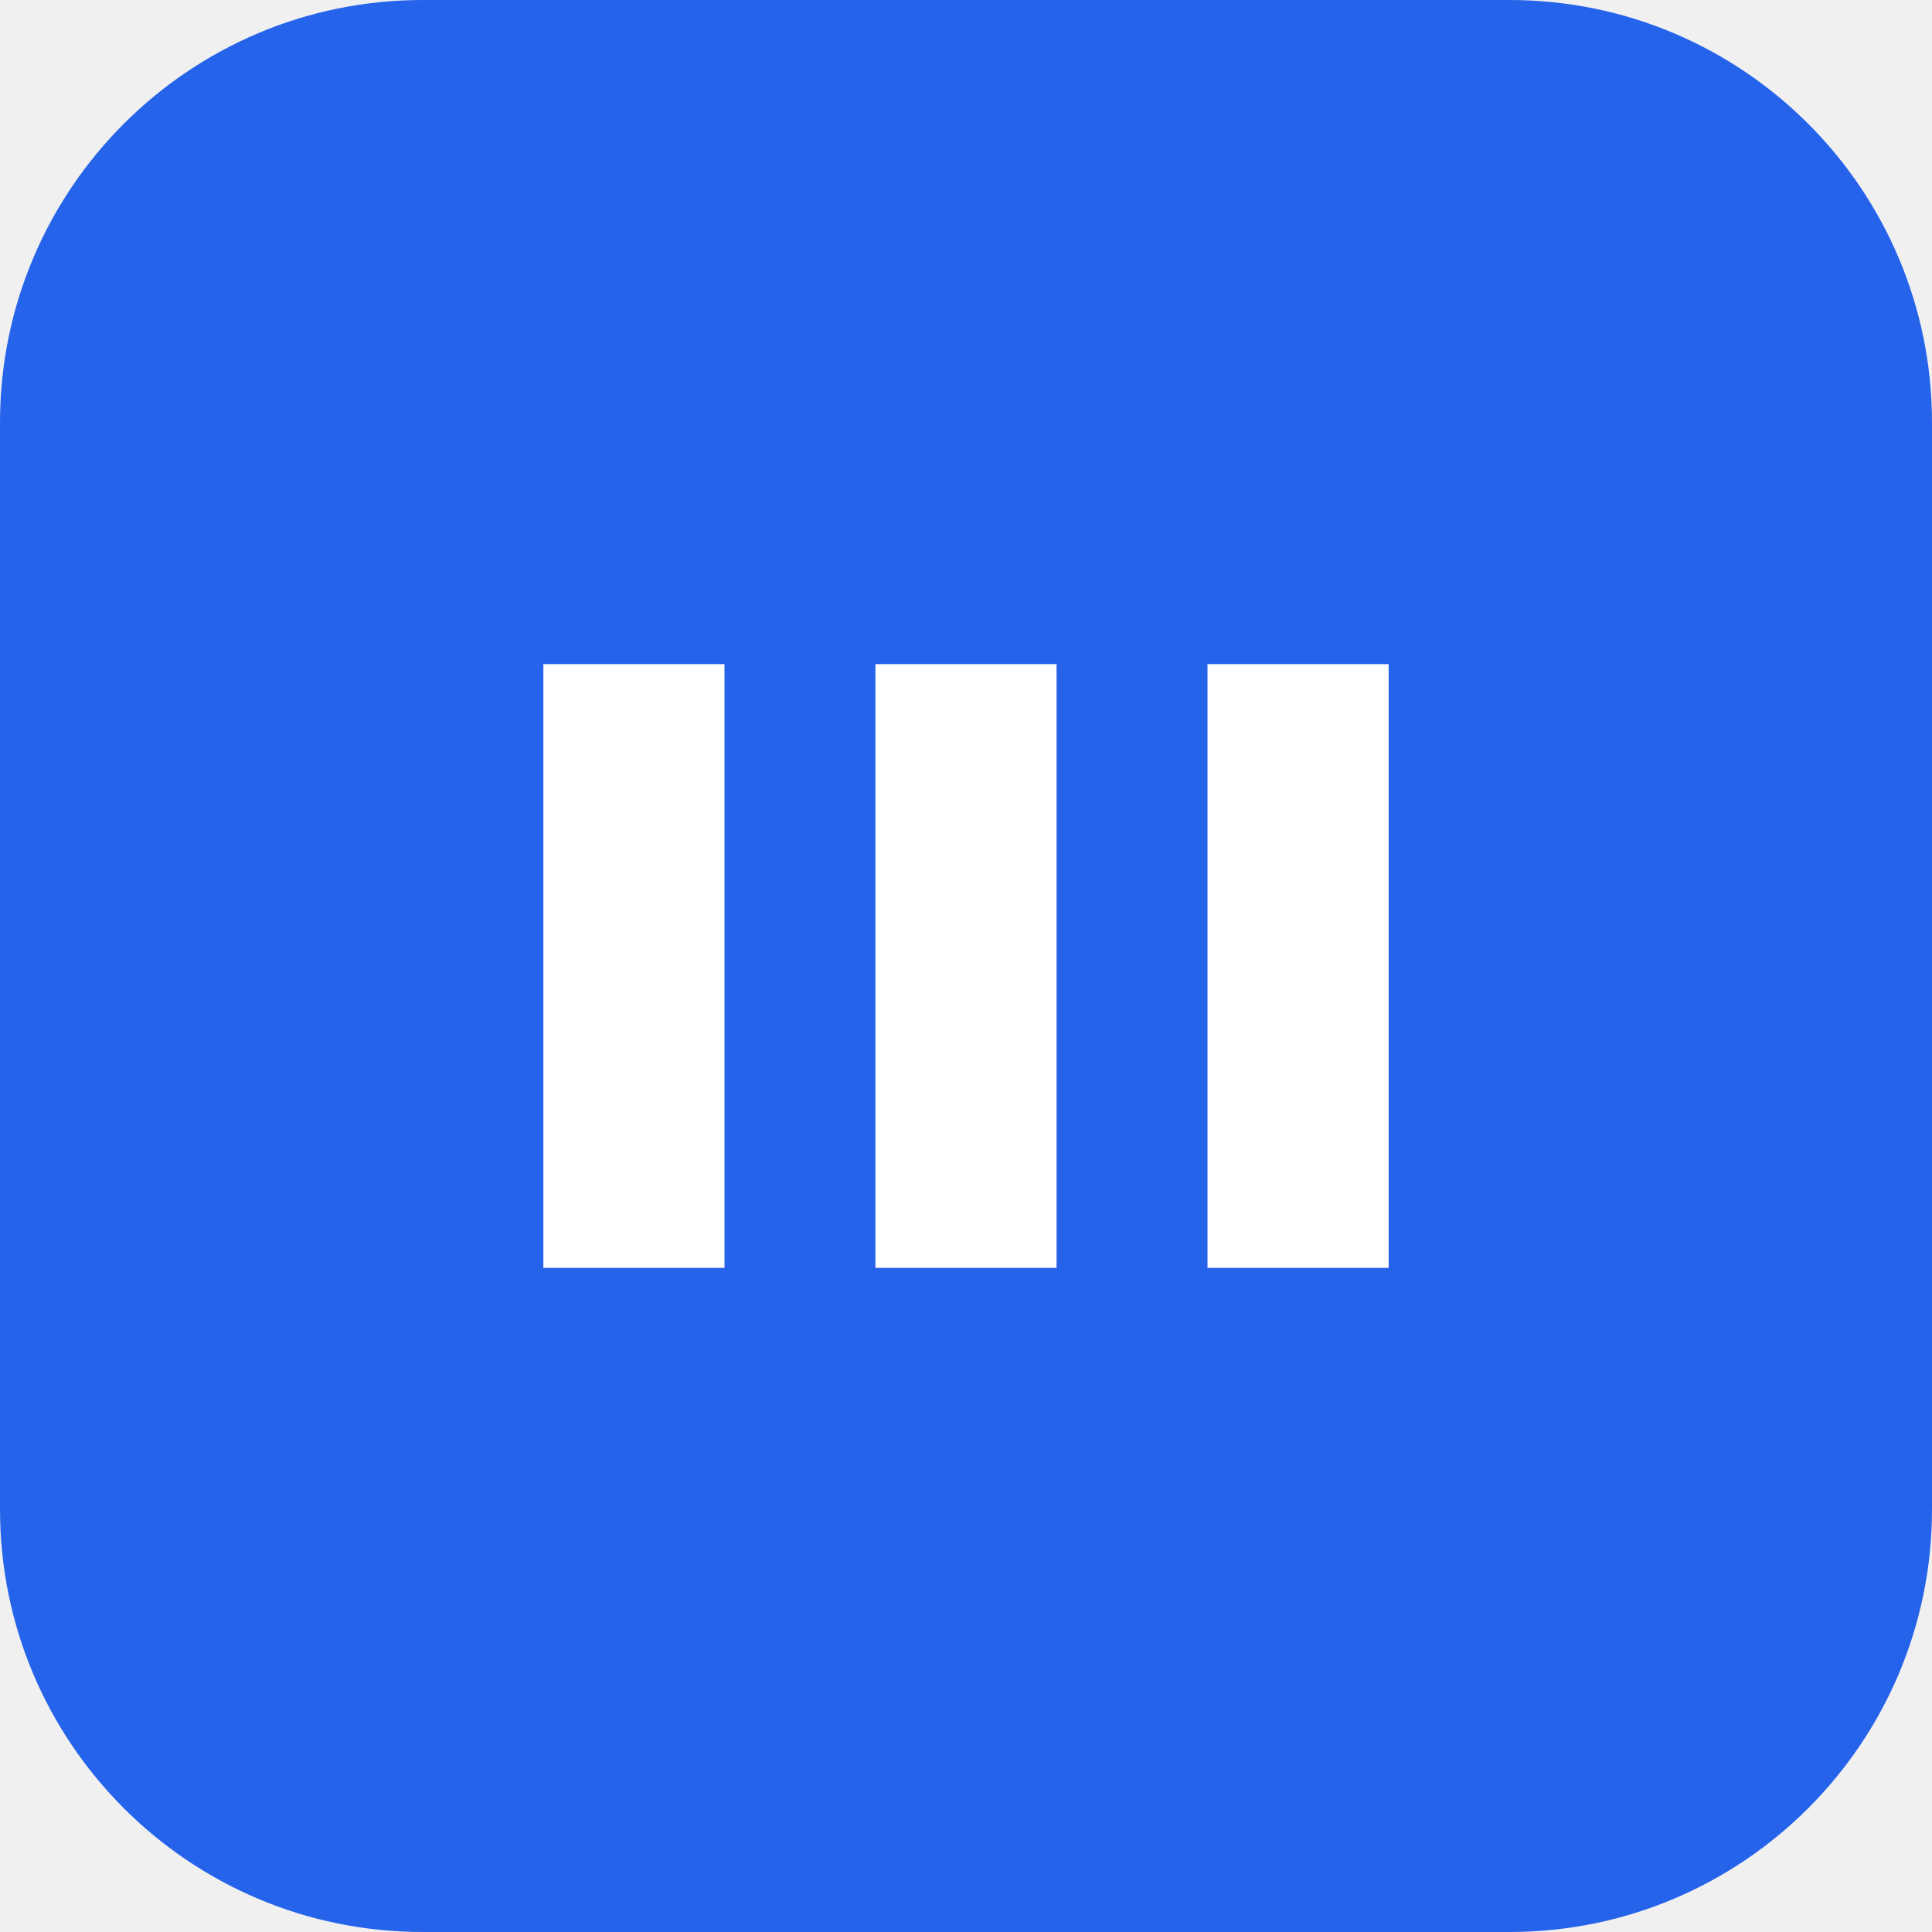
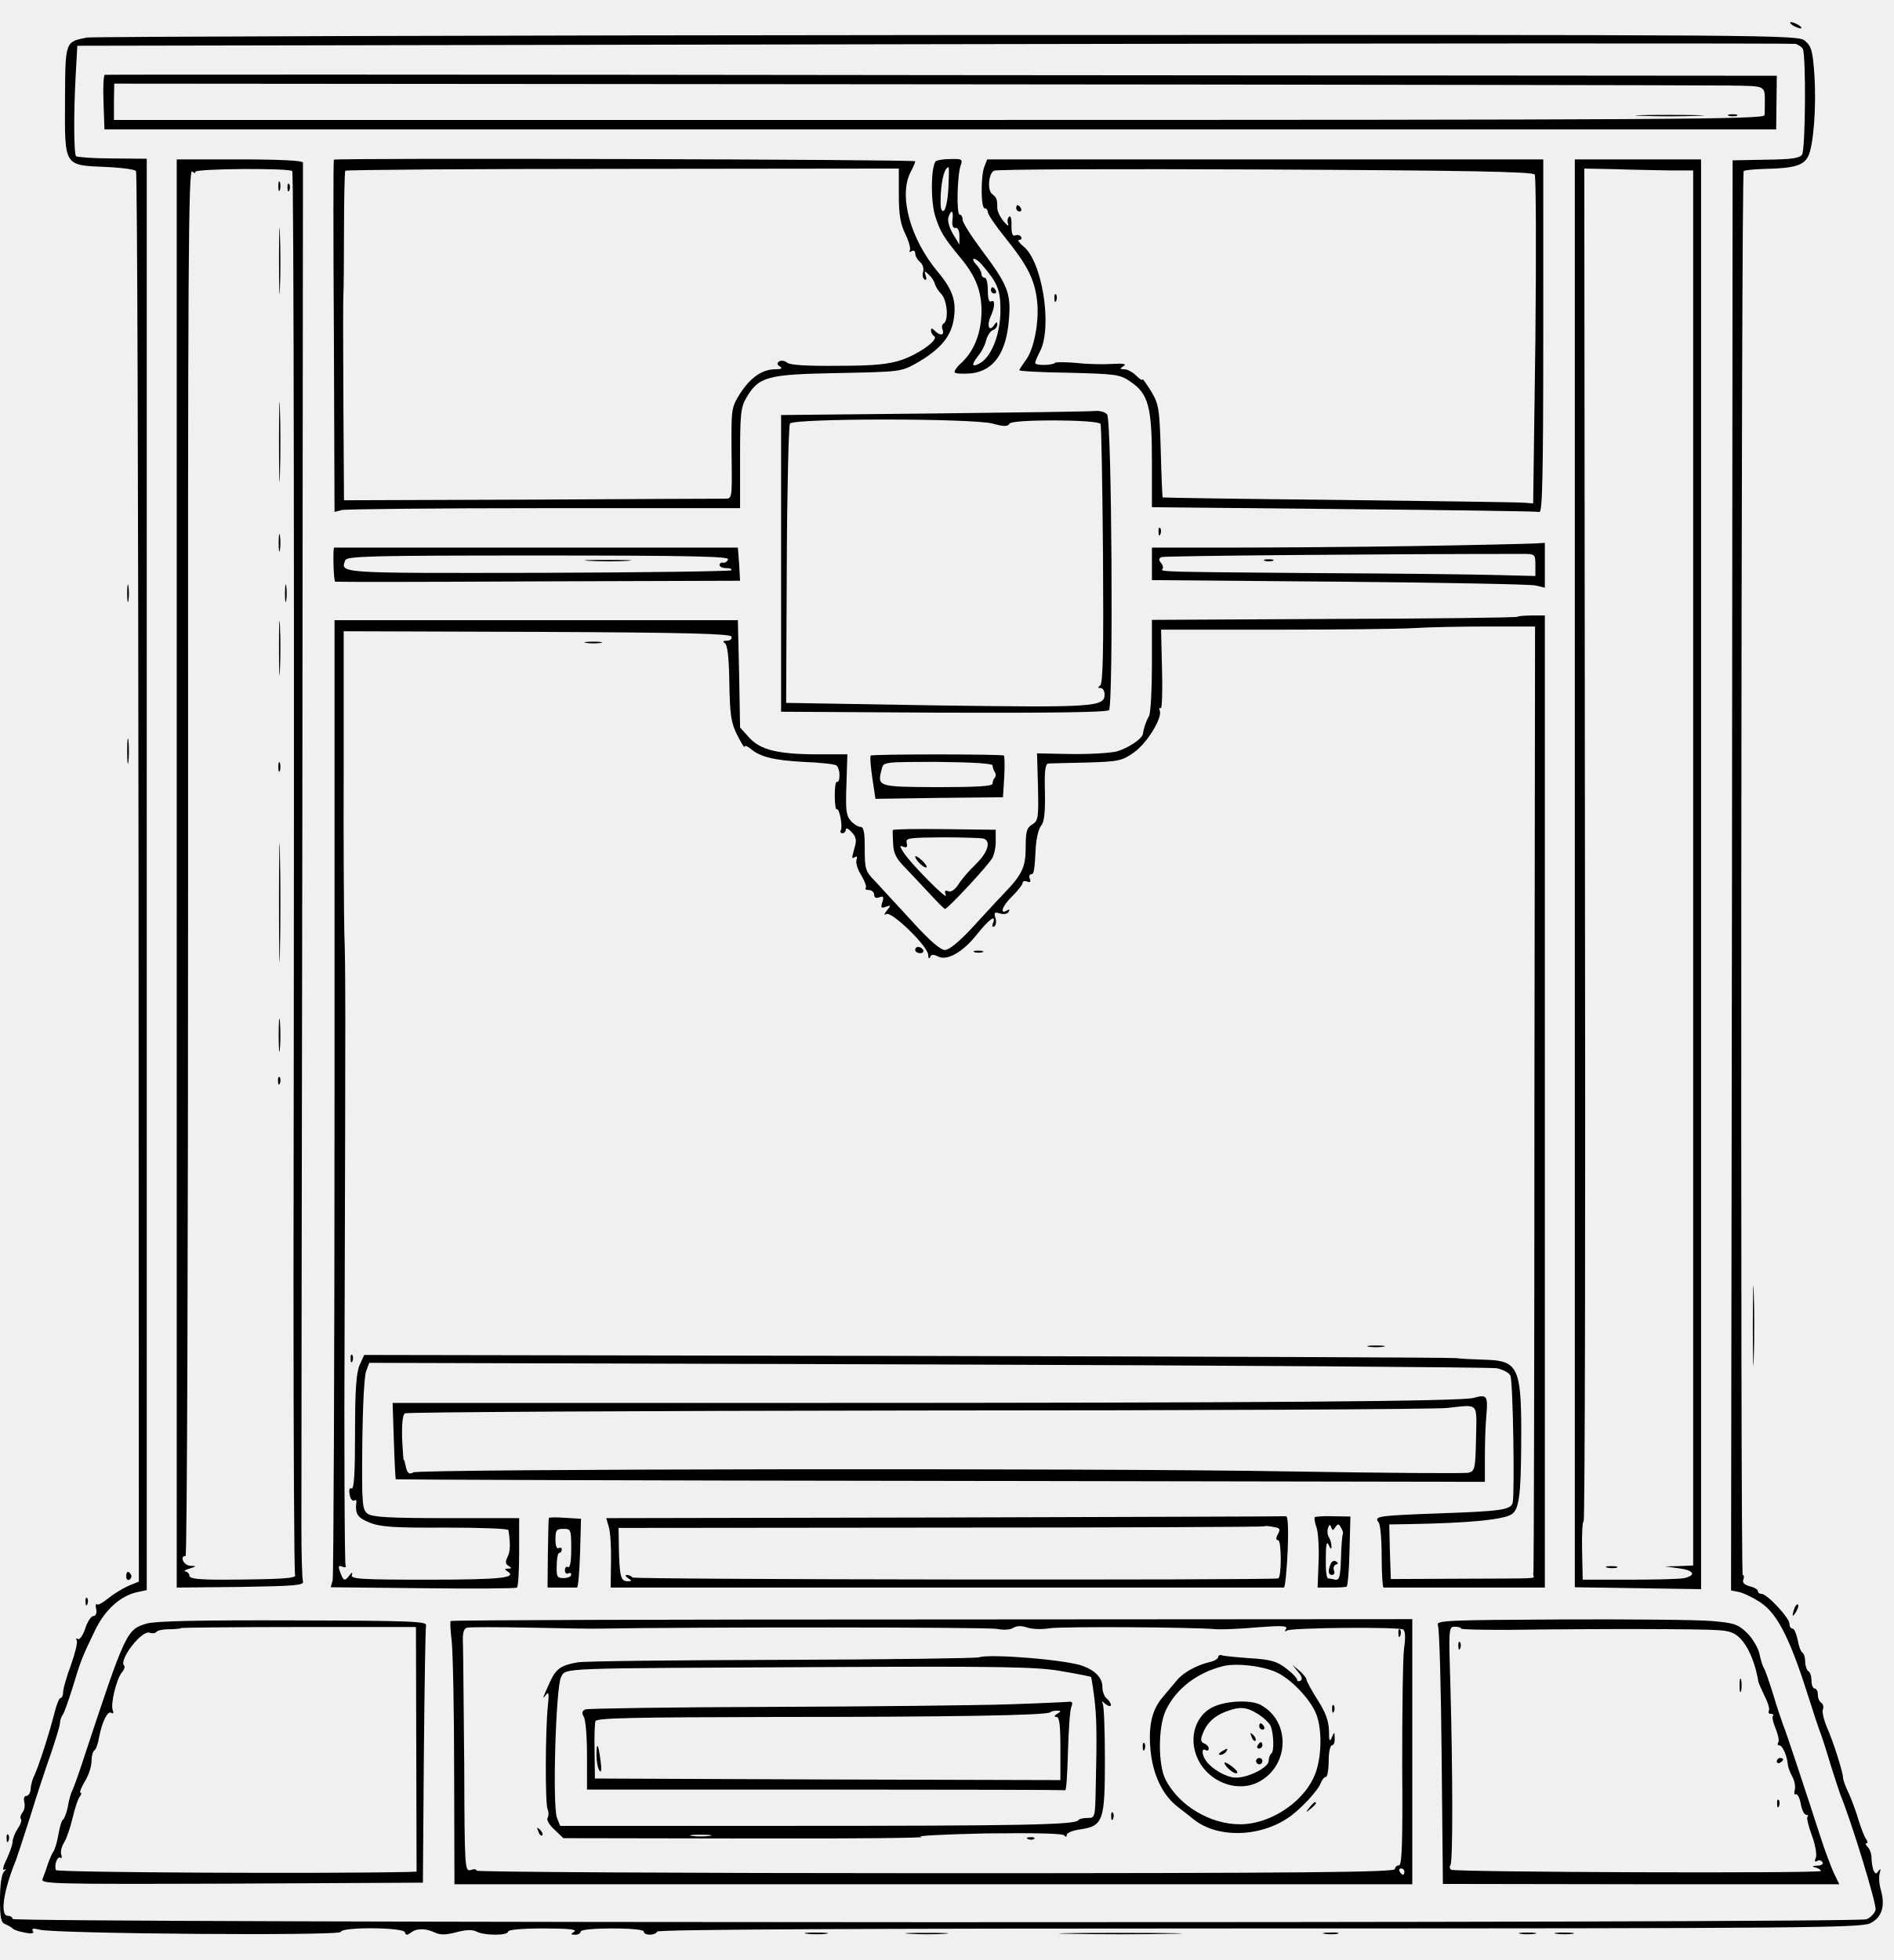
- <svg xmlns="http://www.w3.org/2000/svg" viewBox="0 0 64 64" role="img">
-   <rect width="64" height="64" rx="14" fill="#2563eb" />
-   <path d="M18 42V22h6v20h-6Zm11 0V22h6v20h-6Zm11 0V22h6v20h-6Z" fill="#fff" />
+ <svg xmlns="http://www.w3.org/2000/svg" version="1.0" width="600pt" height="621pt" viewBox="0 0 600 621" preserveAspectRatio="xMidYMid meet">
+   <g transform="translate(0,621) scale(0.1,-0.1)" fill="#000000" stroke="none">
+     <path d="M5680 6130 c8 -5 20 -10 25 -10 6 0 3 5 -5 10 -8 5 -19 10 -25 10 -5 0 -3 -5 5 -10z" />
+     <path d="M275 6091 c-69 -14 -68 -11 -69 -199 -1 -211 -4 -205 129 -211 50 -2 93 -8 96 -13 4 -6 7 -1014 8 -2240 l1 -2229 -34 -14 c-18 -8 -47 -26 -63 -39 -17 -14 -33 -23 -36 -19 -4 3 -5 -4 -2 -16 2 -12 -1 -21 -9 -21 -7 0 -19 -18 -26 -40 -7 -21 -18 -37 -23 -33 -6 3 -7 2 -4 -4 4 -5 -5 -41 -18 -78 -14 -37 -25 -76 -25 -86 0 -11 -4 -19 -8 -19 -5 0 -14 -24 -21 -53 -16 -63 -49 -164 -62 -192 -6 -11 -11 -30 -12 -43 0 -12 -7 -22 -13 -22 -7 0 -10 -8 -7 -20 3 -11 0 -26 -6 -33 -6 -8 -8 -17 -5 -20 4 -4 -1 -18 -10 -31 -9 -14 -16 -32 -16 -41 0 -9 -9 -34 -19 -56 -11 -21 -14 -36 -8 -33 8 5 7 2 -1 -7 -7 -8 -12 -42 -12 -86 0 -61 3 -75 18 -80 9 -4 19 -10 22 -13 3 -4 20 -10 38 -13 23 -5 31 -3 26 5 -5 8 2 9 22 4 53 -13 954 -20 954 -7 0 16 197 15 203 -1 3 -10 7 -10 18 -2 18 15 48 15 77 1 17 -8 34 -8 68 1 31 8 51 9 64 2 24 -13 100 -13 100 0 0 6 44 10 113 10 76 0 107 -3 97 -10 -13 -8 -12 -10 3 -10 9 0 17 5 17 10 0 6 40 10 100 10 60 0 100 -4 100 -10 0 -13 37 -13 42 0 2 7 652 10 1907 10 1698 0 1907 2 1936 16 38 18 49 54 35 105 -6 19 -7 43 -4 54 4 14 3 16 -4 7 -7 -11 -10 -10 -16 3 -3 9 -6 27 -6 39 0 12 -5 27 -12 34 -7 7 -8 12 -4 12 5 0 4 6 -1 13 -5 6 -15 32 -23 57 -7 25 -21 63 -31 86 -11 22 -19 45 -19 51 0 17 -31 115 -51 160 -10 23 -16 49 -13 57 3 7 1 17 -5 21 -6 3 -11 15 -11 26 0 10 -4 19 -10 19 -5 0 -10 11 -10 24 0 14 -4 28 -10 31 -5 3 -10 17 -10 30 0 13 -4 26 -9 29 -5 3 -12 22 -15 41 -4 19 -11 35 -16 35 -6 0 -10 7 -10 16 0 18 -71 94 -88 94 -7 0 -12 4 -12 9 0 5 -12 12 -26 15 -17 5 -24 12 -20 21 3 8 2 15 -2 15 -8 0 -5 4440 3 4448 2 3 35 6 72 7 87 2 118 11 132 39 17 32 27 157 20 259 -5 74 -9 90 -29 107 -23 20 -41 20 -2719 19 -1483 -1 -2709 -5 -2726 -8z m5437 -35 c11 -16 9 -318 -2 -336 -7 -11 -33 -15 -114 -16 l-106 -2 -2 -2265 -3 -2266 25 -5 c14 -3 44 -17 68 -33 52 -34 92 -111 147 -283 20 -63 40 -124 45 -135 4 -11 18 -54 30 -95 13 -41 27 -84 31 -95 38 -93 116 -350 112 -366 -3 -11 -16 -25 -29 -30 -35 -13 -5874 -12 -5874 1 0 5 -7 10 -15 10 -26 0 -14 80 25 175 4 11 25 74 46 140 20 66 50 156 66 201 15 44 28 87 28 95 0 8 4 19 8 25 5 5 18 43 31 84 27 89 30 97 70 180 32 69 83 115 138 126 l28 6 0 2267 0 2268 -109 1 c-59 0 -111 4 -115 7 -7 8 -8 135 -1 260 l5 90 2715 5 c1493 3 2722 3 2730 1 8 -3 18 -9 22 -15z" />
+     <path d="M332 5973 c-4 -2 -6 -41 -4 -88 l3 -85 2649 0 2648 0 1 85 1 85 -2645 2 c-1455 2 -2648 2 -2653 1z m5146 -34 c121 -2 114 2 114 -59 0 -11 0 -27 -1 -35 -1 -13 -296 -15 -2615 -15 l-2615 0 0 58 1 57 2501 -2 c1376 -1 2553 -3 2615 -4z" />
+     <path d="M5203 5843 c48 -2 126 -2 175 0 48 1 8 3 -88 3 -96 0 -136 -2 -87 -3z" />
+     <path d="M5478 5843 c6 -2 18 -2 25 0 6 3 1 5 -13 5 -14 0 -19 -2 -12 -5z" />
+     <path d="M560 3442 l0 -2262 203 2 c174 3 201 5 197 18 -3 8 -5 89 -5 180 0 91 1 1097 3 2235 1 1139 2 2075 2 2080 0 6 -73 10 -200 10 l-200 0 0 -2263z m58 2223 c-7 11 297 13 308 3 5 -6 7 -1330 4 -3511 0 -510 2 -932 5 -937 7 -11 -46 -14 -227 -15 -80 0 -108 3 -108 13 0 6 -6 12 -12 13 -7 1 -2 5 12 9 24 8 24 8 3 9 -21 1 -35 31 -15 31 5 0 8 990 8 2199 -1 1914 1 2198 13 2188 8 -7 12 -7 9 -2z" />
+     <path d="M882 5620 c0 -14 2 -19 5 -12 2 6 2 18 0 25 -3 6 -5 1 -5 -13z" />
+     <path d="M911 5614 c0 -11 3 -14 6 -6 3 7 2 16 -1 19 -3 4 -6 -2 -5 -13z" />
+     <path d="M884 5385 c0 -93 2 -133 3 -88 2 45 2 122 0 170 -1 48 -3 12 -3 -82z" />
+     <path d="M884 4810 c0 -113 2 -159 3 -102 2 56 2 148 0 205 -1 56 -3 10 -3 -103z" />
+     <path d="M883 4490 c0 -25 2 -35 4 -22 2 12 2 32 0 45 -2 12 -4 2 -4 -23z" />
+     <path d="M903 4330 c0 -25 2 -35 4 -22 2 12 2 32 0 45 -2 12 -4 2 -4 -23z" />
+     <path d="M884 4155 c0 -77 2 -107 3 -67 2 40 2 103 0 140 -2 37 -3 4 -3 -73z" />
+     <path d="M882 3780 c0 -14 2 -19 5 -12 2 6 2 18 0 25 -3 6 -5 1 -5 -13z" />
+     <path d="M884 3350 c0 -168 2 -236 3 -152 2 83 2 221 0 305 -1 83 -3 15 -3 -153z" />
+     <path d="M883 2930 c0 -47 2 -66 4 -42 2 23 2 61 0 85 -2 23 -4 4 -4 -43z" />
+     <path d="M881 2784 c0 -11 3 -14 6 -6 3 7 2 16 -1 19 -3 4 -6 -2 -5 -13z" />
+     <path d="M1058 5704 c-2 -1 -2 -253 0 -559 l2 -557 23 6 c12 3 301 6 642 6 l620 0 0 158 c0 140 2 161 20 192 40 67 65 74 290 78 198 4 200 4 250 32 71 41 106 80 116 133 11 60 -1 98 -49 155 -88 105 -125 242 -87 316 8 15 15 31 15 35 0 6 -1836 11 -1842 5z m1790 -111 c0 -63 5 -93 21 -125 11 -23 17 -46 14 -51 -3 -6 -1 -7 5 -3 7 4 12 1 12 -7 0 -8 7 -20 15 -27 9 -7 13 -21 10 -31 -3 -9 -1 -20 4 -24 7 -4 8 1 4 12 -5 16 -4 16 10 3 9 -8 17 -21 19 -29 2 -8 11 -23 21 -33 18 -19 24 -83 7 -93 -5 -3 -7 -12 -3 -20 6 -18 -8 -20 -25 -3 -9 9 -12 9 -12 1 0 -7 5 -15 10 -18 16 -10 -45 -55 -102 -75 -42 -14 -85 -19 -202 -19 -96 -1 -153 2 -162 10 -7 6 -18 8 -25 4 -8 -6 -7 -10 2 -16 10 -6 5 -9 -14 -9 -42 0 -79 -26 -112 -77 -28 -45 -28 -47 -27 -189 2 -143 2 -144 -20 -144 -13 0 -290 -1 -616 -3 l-592 -2 -2 315 c-1 173 -1 324 0 335 1 11 2 103 2 204 0 100 2 186 4 190 2 3 398 6 879 6 l875 1 0 -83z" />
+     <path d="M2964 5698 c-15 -24 -15 -130 0 -175 16 -49 27 -66 77 -127 50 -59 69 -107 69 -171 0 -68 -23 -127 -63 -164 -15 -13 -24 -27 -22 -31 3 -4 26 -5 52 -3 72 8 112 65 120 173 7 81 -5 109 -86 217 -33 44 -61 88 -61 97 0 9 -4 16 -9 16 -11 0 -8 125 3 156 7 20 4 21 -34 20 -23 0 -44 -4 -46 -8z m41 -85 c-2 -39 -9 -69 -15 -71 -9 -3 -11 13 -9 54 3 50 13 84 25 84 1 0 1 -30 -1 -67z m13 -100 c-2 -18 2 -27 10 -25 7 1 12 -9 12 -25 l0 -28 -20 33 c-12 20 -18 42 -15 53 9 28 17 23 13 -8z m92 -140 c52 -61 60 -81 60 -147 0 -72 -27 -143 -62 -165 -28 -17 -32 -8 -9 21 11 13 23 36 26 51 4 14 13 28 21 31 8 3 14 11 14 18 0 9 -3 9 -10 -2 -15 -23 -24 -3 -12 25 15 32 16 58 2 50 -6 -4 -10 10 -10 34 0 23 -4 41 -10 41 -5 0 -10 5 -10 12 0 6 -7 20 -17 30 -9 10 -12 18 -7 18 5 0 16 -8 24 -17z" />
+     <path d="M3140 5290 c0 -5 5 -10 11 -10 5 0 7 5 4 10 -3 6 -8 10 -11 10 -2 0 -4 -4 -4 -10z" />
+     <path d="M3119 5682 c-12 -32 -11 -132 1 -132 6 0 10 -6 10 -12 0 -7 25 -44 56 -82 70 -87 92 -131 100 -198 8 -65 -10 -158 -37 -191 -10 -14 -19 -27 -19 -30 0 -3 71 -7 158 -8 149 -4 161 -5 195 -29 56 -38 67 -80 67 -251 l0 -146 608 -6 c334 -3 613 -7 620 -9 9 -2 12 114 12 557 l0 560 -881 0 -881 0 -9 -23z m1744 -25 c4 -7 5 -244 2 -527 l-7 -515 -26 2 c-15 2 -279 5 -587 9 -308 3 -561 7 -561 8 -1 0 -4 67 -6 147 -4 135 -6 148 -31 190 -15 24 -27 41 -27 37 0 -5 -9 1 -20 12 -11 11 -28 20 -37 20 -15 0 -16 2 -3 10 11 7 0 9 -35 7 -27 -2 -78 -1 -113 3 -35 3 -65 3 -68 1 -8 -9 -64 -10 -64 -1 0 4 7 21 16 38 39 79 6 286 -54 332 -13 11 -19 20 -13 20 7 0 10 4 6 10 -3 5 -11 7 -18 4 -9 -3 -12 6 -12 30 1 19 -2 33 -7 30 -5 -4 -7 -13 -4 -23 4 -9 -2 -7 -14 8 -11 13 -20 32 -20 42 0 28 -2 33 -16 44 -16 12 -12 64 5 74 7 5 393 6 859 4 640 -3 849 -7 855 -16z" />
+     <path d="M3220 5550 c0 -5 5 -10 11 -10 5 0 7 5 4 10 -3 6 -8 10 -11 10 -2 0 -4 -4 -4 -10z" />
+     <path d="M3341 5264 c0 -11 3 -14 6 -6 3 7 2 16 -1 19 -3 4 -6 -2 -5 -13z" />
+     <path d="M4990 3443 l0 -2262 200 -3 200 -3 0 2265 0 2265 -200 0 -200 0 0 -2262z m300 2227 l75 0 0 -2210 0 -2210 -45 -2 -45 -1 45 -6 c47 -6 56 -22 17 -31 -12 -3 -89 -5 -172 -5 l-150 0 -2 92 c-1 51 1 93 5 93 4 0 6 964 4 2143 l-2 2143 97 -2 c54 -2 132 -3 173 -4z" />
+     <path d="M5093 1243 c9 -2 23 -2 30 0 6 3 -1 5 -18 5 -16 0 -22 -2 -12 -5z" />
+     <path d="M2960 4900 l-485 -5 0 -470 0 -470 514 -3 c334 -1 518 1 525 8 14 14 9 920 -6 937 -6 7 -22 12 -37 11 -14 -2 -244 -5 -511 -8z m185 -32 c36 -10 48 -10 54 0 8 14 279 13 288 -1 3 -5 6 -191 8 -415 2 -297 0 -409 -9 -414 -8 -6 -8 -8 2 -8 6 0 12 -9 12 -20 0 -40 -31 -42 -532 -35 l-477 8 2 436 c1 240 6 442 10 449 11 17 577 17 642 0z" />
+     <path d="M3671 4524 c0 -11 3 -14 6 -6 3 7 2 16 -1 19 -3 4 -6 -2 -5 -13z" />
+     <path d="M4490 4480 c-184 -3 -449 -5 -587 -5 l-253 0 0 -52 0 -51 593 -5 c325 -3 606 -8 622 -12 l30 -7 0 71 0 71 -35 -2 c-19 -1 -186 -5 -370 -8z m375 -60 l0 -35 -120 3 c-66 2 -313 5 -550 6 -506 4 -520 4 -512 13 4 3 2 12 -4 19 -8 10 -8 15 2 19 11 4 717 10 1144 10 39 0 40 -1 40 -35z" />
+     <path d="M4008 4433 c6 -2 18 -2 25 0 6 3 1 5 -13 5 -14 0 -19 -2 -12 -5z" />
+     <path d="M1059 4475 c-5 0 -2 -106 3 -108 5 -1 295 -1 645 1 l638 2 -3 53 -4 52 -639 0 c-351 0 -639 0 -640 0z m1248 -37 c-2 -7 -10 -12 -16 -11 -6 2 -11 -2 -11 -7 0 -6 10 -10 22 -10 12 0 18 -3 15 -7 -4 -3 -280 -7 -613 -8 -635 -1 -626 -2 -610 40 5 13 82 15 612 15 480 0 605 -3 601 -12z" />
+     <path d="M1868 4433 c34 -2 88 -2 120 0 31 2 3 3 -63 3 -66 0 -92 -1 -57 -3z" />
+     <path d="M4809 4256 c-2 -3 -264 -6 -582 -7 l-577 -3 0 -143 c0 -79 -4 -151 -9 -161 -10 -18 -18 -42 -19 -55 -1 -17 -46 -47 -84 -58 -22 -5 -87 -9 -145 -8 l-107 2 3 -106 c2 -98 1 -107 -18 -119 -18 -11 -21 -23 -21 -74 0 -62 -12 -86 -70 -146 -8 -8 -49 -52 -90 -97 -48 -53 -82 -81 -96 -81 -14 0 -50 31 -105 92 -46 50 -99 107 -116 126 -31 31 -33 39 -33 103 0 51 -3 69 -13 69 -8 0 -22 9 -31 19 -15 17 -17 35 -14 115 l3 96 -92 0 c-128 0 -184 14 -219 53 l-29 32 -3 170 -4 170 -639 0 -639 0 0 -1510 c0 -830 -3 -1520 -6 -1532 l-6 -22 292 -3 c161 -2 295 -1 298 2 4 3 7 53 7 113 l0 107 -231 0 c-179 0 -234 3 -249 14 -17 12 -19 28 -17 219 1 113 6 217 12 232 l10 27 1768 -5 c972 -3 1784 -9 1804 -12 20 -4 40 -14 44 -24 8 -17 14 -375 7 -402 -6 -23 -35 -27 -235 -34 -192 -7 -205 -9 -190 -28 6 -6 10 -56 10 -110 0 -53 3 -97 6 -97 3 0 120 0 259 0 l252 0 0 1540 0 1540 -41 0 c-22 0 -43 -2 -45 -4z m53 -1526 c0 -822 -2 -1497 -3 -1500 -1 -3 -1 -8 0 -12 1 -10 24 -9 -233 -10 l-219 -1 -3 87 -2 86 57 1 c194 3 307 14 332 32 22 16 28 61 29 212 2 254 -6 274 -117 277 -34 1 -75 3 -90 5 -16 2 -800 5 -1744 7 l-1715 3 -14 -31 c-11 -23 -15 -78 -15 -214 0 -128 -3 -181 -11 -178 -7 3 -9 -5 -6 -20 2 -13 9 -21 14 -18 5 3 9 0 7 -7 -4 -36 4 -48 42 -63 34 -14 78 -17 240 -16 110 0 200 -3 200 -8 7 -45 6 -68 -3 -85 -7 -15 -7 -22 3 -28 11 -7 11 -9 -1 -9 -11 0 -12 -2 -3 -8 34 -21 -18 -27 -250 -27 -215 0 -247 2 -242 15 3 10 0 9 -9 -3 -14 -18 -18 -17 -30 17 -5 14 -2 17 9 12 9 -3 13 -2 10 4 -3 5 -5 366 -3 802 3 970 3 1101 -1 1203 -1 44 -3 277 -2 518 l0 437 612 -2 c479 -2 613 -6 617 -15 2 -7 -4 -13 -15 -13 -12 0 -14 -3 -6 -8 8 -5 13 -46 14 -126 2 -101 5 -125 25 -165 13 -25 23 -42 23 -37 1 5 9 2 19 -6 30 -26 74 -37 169 -42 51 -2 97 -7 103 -11 5 -3 10 -17 10 -31 0 -14 -3 -23 -7 -21 -5 3 -8 -17 -8 -43 0 -26 3 -46 6 -44 9 5 20 -56 13 -67 -3 -5 0 -9 5 -9 6 0 11 5 11 12 0 6 8 3 18 -8 15 -15 17 -26 10 -49 -10 -37 -10 -37 2 -30 6 3 7 -1 4 -9 -3 -9 3 -31 15 -49 11 -19 18 -37 14 -40 -3 -4 1 -7 10 -7 9 0 17 -7 17 -15 0 -9 6 -12 16 -8 13 5 15 2 10 -15 -6 -18 -4 -21 11 -15 16 6 17 5 3 -12 -9 -12 -10 -16 -2 -11 17 10 132 -102 133 -129 0 -11 3 -14 6 -8 3 9 10 10 24 3 29 -16 80 13 125 70 39 49 62 65 50 34 -3 -9 -2 -12 5 -9 5 4 7 16 3 27 -5 17 -3 19 14 14 12 -4 24 -2 28 5 4 7 3 9 -4 5 -26 -16 -17 13 14 43 19 19 34 38 34 43 0 6 7 8 14 5 10 -4 13 -1 9 9 -3 7 -1 14 4 14 9 0 11 8 15 86 2 28 9 59 17 68 10 12 13 42 12 106 -2 68 1 90 11 91 7 0 62 2 121 3 101 3 112 5 150 32 41 29 90 108 82 132 -3 7 -1 11 3 8 4 -2 6 53 4 122 l-3 127 358 0 c197 0 396 2 443 5 47 3 152 5 234 5 l150 0 -2 -1495z" />
+     <path d="M1858 4173 c12 -2 32 -2 45 0 12 2 2 4 -23 4 -25 0 -35 -2 -22 -4z" />
+     <path d="M2900 3200 c0 -5 7 -10 16 -10 8 0 12 5 9 10 -3 6 -10 10 -16 10 -5 0 -9 -4 -9 -10z" />
+     <path d="M3088 3193 c6 -2 18 -2 25 0 6 3 1 5 -13 5 -14 0 -19 -2 -12 -5z" />
+     <path d="M4338 1943 c12 -2 32 -2 45 0 12 2 2 4 -23 4 -25 0 -35 -2 -22 -4z" />
+     <path d="M1111 1904 c0 -11 3 -14 6 -6 3 7 2 16 -1 19 -3 4 -6 -2 -5 -13z" />
+     <path d="M2759 3816 c-3 -3 0 -35 5 -71 l10 -66 202 3 202 2 4 64 c2 35 1 66 -1 68 -6 5 -417 5 -422 0z m386 -31 c0 -5 3 -15 7 -21 4 -6 4 -14 0 -18 -4 -4 -7 -13 -7 -19 0 -8 -50 -11 -175 -11 -190 1 -191 1 -176 58 5 22 7 22 178 22 108 -1 173 -5 173 -11z" />
+     <path d="M2829 3580 c-1 -3 0 -22 1 -43 1 -30 10 -48 38 -76 20 -21 56 -59 80 -85 23 -25 44 -46 46 -46 9 0 142 143 151 163 6 12 11 37 10 55 l0 33 -163 2 c-89 1 -162 0 -163 -3z m288 -27 c24 -9 13 -44 -25 -81 -21 -20 -46 -49 -55 -64 -11 -17 -23 -25 -32 -22 -11 5 -13 2 -8 -12 8 -21 -115 103 -135 137 -12 19 -12 21 1 16 10 -4 13 0 10 12 -4 16 6 17 114 18 64 0 123 -2 130 -4z" />
+     <path d="M2900 3496 c0 -11 30 -39 36 -34 2 3 -5 13 -16 23 -11 10 -20 15 -20 11z" />
+     <path d="M4670 1781 c-37 -11 -670 -16 -2140 -16 l-1286 0 4 -120 c2 -66 5 -121 6 -122 1 -1 778 -4 1727 -5 l1724 -3 0 80 c0 44 2 104 5 134 5 58 1 64 -40 52z m7 -129 c-2 -95 -4 -103 -23 -108 -12 -3 -268 -1 -570 4 -608 11 -2756 8 -2774 -3 -14 -8 -20 -3 -25 22 -2 10 -4 18 -6 18 -1 0 -3 31 -5 70 -1 45 2 72 9 77 7 4 739 8 1627 9 888 0 1642 4 1675 8 103 11 94 20 92 -97z" />
+     <path d="M1739 1400 c-1 -3 -2 -53 -3 -112 l-1 -108 43 0 c23 0 45 0 50 0 4 0 8 49 10 109 l3 109 -50 3 c-28 2 -52 2 -52 -1z m71 -98 c0 -39 -4 -61 -10 -57 -5 3 -10 -1 -10 -10 0 -9 5 -13 10 -10 6 3 10 1 10 -4 0 -6 -11 -11 -24 -11 -21 0 -23 4 -22 40 0 22 4 40 8 40 5 0 8 5 8 11 0 5 -4 7 -10 4 -6 -4 -10 8 -10 27 0 30 3 34 25 34 24 0 25 -2 25 -64z" />
+     <path d="M2993 1402 l-1072 -2 8 -28 c5 -15 8 -64 7 -109 l-1 -83 1062 0 c585 0 1066 0 1071 0 4 0 9 51 12 113 3 73 1 113 -5 113 -5 -1 -492 -2 -1082 -4z m1056 -53 c-7 -13 -6 -19 1 -19 11 0 11 -119 0 -121 -29 -6 -2042 -4 -2046 3 -3 4 -11 8 -17 8 -7 0 -6 -4 3 -10 13 -8 13 -10 -2 -10 -21 0 -25 17 -27 102 l-1 67 1022 1 c562 0 1023 2 1025 4 2 2 15 1 28 -2 21 -3 23 -7 14 -23z" />
+     <path d="M4166 1403 c-2 -3 0 -18 6 -34 5 -16 8 -65 6 -109 l-3 -80 42 0 c24 0 46 1 50 3 3 1 8 52 9 112 l3 110 -54 1 c-30 1 -56 -1 -59 -3z m65 -32 c8 12 11 12 18 -1 5 -8 8 -17 6 -20 -2 -3 -5 -38 -6 -77 -2 -59 -5 -70 -18 -68 -9 2 -19 4 -23 4 -5 1 -8 29 -7 64 0 44 3 56 9 42 6 -13 9 -15 9 -5 0 8 -3 21 -8 29 -5 8 -6 21 -3 30 4 11 7 12 10 2 4 -11 6 -11 13 0z" />
+     <path d="M4216 1254 c-9 -23 -7 -34 5 -34 6 0 9 6 6 14 -3 8 -1 16 6 19 8 2 8 5 0 10 -6 4 -14 0 -17 -9z" />
+     <path d="M465 1066 c-64 -19 -67 -25 -201 -431 -14 -44 -30 -87 -34 -96 -5 -9 -12 -33 -15 -53 -4 -20 -11 -38 -15 -41 -5 -3 -11 -24 -15 -48 -4 -23 -11 -46 -15 -52 -4 -5 -12 -23 -18 -40 -5 -16 -13 -38 -17 -48 -7 -16 24 -17 599 -15 l606 3 3 400 c2 220 5 407 7 415 4 13 -47 15 -420 16 -299 1 -437 -2 -465 -10z m854 -398 l1 -388 -23 -1 c-270 -6 -1118 -2 -1120 6 -6 16 5 45 14 39 5 -3 6 2 3 10 -3 8 1 25 9 38 8 13 20 48 27 78 7 30 17 61 23 68 5 6 6 12 2 12 -4 0 2 16 14 36 12 19 21 48 21 64 0 16 4 31 9 34 5 3 12 22 15 42 10 50 27 85 39 77 6 -4 8 0 4 9 -7 20 12 98 29 119 8 9 11 19 7 22 -17 18 56 113 81 104 8 -3 18 -2 21 2 3 5 21 9 41 9 19 0 37 2 39 4 2 1 170 3 373 3 l370 0 1 -387z" />
+     <path d="M1428 1074 c-2 -2 -1 -29 3 -61 4 -32 8 -219 8 -415 l1 -358 1518 0 1517 0 0 420 0 420 -1522 -1 c-837 0 -1523 -2 -1525 -5z m477 -24 c278 5 1228 5 1254 -1 20 -4 41 -3 51 3 11 7 26 8 46 1 16 -5 47 -6 69 -2 35 6 449 4 530 -3 17 -1 74 1 129 6 78 6 97 5 91 -5 -5 -8 -4 -10 3 -5 14 9 355 12 368 3 7 -4 8 -26 3 -59 -4 -29 -6 -196 -6 -371 2 -248 -1 -317 -10 -317 -7 0 -13 -6 -13 -12 0 -10 -298 -13 -1455 -13 -800 0 -1455 4 -1455 8 0 5 -8 6 -19 2 -18 -5 -19 7 -20 327 -2 183 -3 357 -4 385 -2 40 2 53 13 56 8 2 98 2 200 0 102 -2 203 -4 225 -3z m2545 -770 c0 -5 -2 -10 -4 -10 -3 0 -8 5 -11 10 -3 6 -1 10 4 10 6 0 11 -4 11 -10z" />
+     <path d="M4431 1034 c0 -11 3 -14 6 -6 3 7 2 16 -1 19 -3 4 -6 -2 -5 -13z" />
+     <path d="M3102 959 c-9 -3 -291 -7 -627 -8 -335 -1 -626 -4 -645 -8 -52 -9 -68 -20 -87 -61 -24 -53 -26 -59 -13 -42 9 12 10 4 6 -35 -8 -74 -9 -307 -1 -327 4 -9 4 -22 0 -28 -4 -6 6 -23 22 -37 l28 -27 590 -1 c324 -1 570 2 545 5 -25 3 65 8 200 11 157 2 248 0 252 -6 5 -6 8 -6 8 1 0 7 20 15 44 18 72 11 77 28 77 222 0 90 -3 170 -7 177 -5 8 -2 8 9 -2 9 -7 17 -9 17 -3 0 5 -6 15 -14 21 -7 6 -13 22 -13 36 0 28 -21 51 -60 66 -50 20 -296 40 -331 28z m262 -44 c49 -8 91 -17 93 -18 1 -2 6 -30 10 -63 8 -61 9 -119 5 -286 -2 -97 -2 -98 -26 -98 -14 0 -27 -3 -29 -7 -9 -15 -191 -18 -917 -18 l-725 0 -10 25 c-15 35 -4 417 13 447 16 29 -15 27 812 31 586 3 698 1 774 -13z m-1116 -522 c-16 -2 -40 -2 -55 0 -16 2 -3 4 27 4 30 0 43 -2 28 -4z" />
+     <path d="M3195 810 c-93 -3 -430 -7 -747 -8 -318 -1 -585 -5 -593 -8 -11 -5 -12 -11 -5 -24 6 -10 10 -66 10 -124 l0 -106 755 0 c415 0 757 -1 760 -2 4 -2 7 53 9 122 2 69 6 133 11 143 5 13 3 17 -11 15 -11 -1 -95 -5 -189 -8z m155 -30 c-10 -6 -11 -10 -2 -10 9 0 12 -27 12 -100 l0 -100 -737 2 -738 3 -1 85 c-1 46 0 90 3 97 4 10 127 12 561 13 567 0 871 5 880 15 3 3 12 5 21 5 14 0 14 -2 1 -10z" />
+     <path d="M1890 649 c0 -19 4 -41 9 -48 6 -10 8 1 4 30 -7 55 -13 63 -13 18z" />
+     <path d="M3860 960 c0 -5 -12 -13 -27 -16 -42 -10 -85 -34 -104 -58 -9 -11 -29 -34 -43 -51 -35 -40 -47 -88 -41 -165 7 -82 38 -147 87 -185 21 -16 44 -34 51 -40 73 -58 203 -57 295 3 38 24 100 90 107 113 4 10 11 19 16 19 5 0 9 23 9 50 0 28 5 50 10 50 6 0 10 10 9 23 0 21 -1 21 -9 2 -7 -16 -9 -10 -9 22 -1 31 -11 58 -36 97 -19 30 -35 59 -35 64 0 5 -10 17 -22 28 l-23 19 18 -22 c12 -14 15 -23 8 -28 -6 -3 -11 -2 -11 3 0 5 -16 22 -35 36 -28 22 -49 28 -112 32 -43 3 -84 7 -90 9 -7 3 -13 0 -13 -5z m190 -51 c46 -24 101 -83 120 -128 18 -45 19 -124 1 -181 -29 -92 -140 -170 -242 -170 -94 0 -192 58 -235 140 -25 46 -25 169 0 221 32 68 98 119 181 140 44 11 132 0 175 -22z" />
+     <path d="M3849 804 c-67 -28 -88 -114 -45 -183 40 -63 123 -89 184 -57 99 52 102 194 5 245 -30 15 -101 13 -144 -5z m136 -24 c18 -11 36 -28 41 -38 10 -25 12 -82 2 -88 -4 -3 -8 -13 -8 -23 0 -22 -70 -56 -108 -53 -28 2 -70 26 -89 51 -15 19 -17 45 -3 36 6 -3 10 -1 10 5 0 6 -6 13 -14 16 -11 4 -13 12 -5 31 12 33 36 56 73 70 45 17 65 15 101 -7z" />
+     <path d="M3990 740 c0 -5 5 -10 11 -10 5 0 7 5 4 10 -3 6 -8 10 -11 10 -2 0 -4 -4 -4 -10z" />
+     <path d="M3966 707 c3 -10 9 -15 12 -12 3 3 0 11 -7 18 -10 9 -11 8 -5 -6z" />
+     <path d="M3985 680 c-3 -5 -1 -10 4 -10 6 0 11 5 11 10 0 6 -2 10 -4 10 -3 0 -8 -4 -11 -10z" />
+     <path d="M3870 660 c-9 -6 -10 -10 -3 -10 6 0 15 5 18 10 8 12 4 12 -15 0z" />
+     <path d="M3980 630 c0 -5 5 -10 10 -10 6 0 10 5 10 10 0 6 -4 10 -10 10 -5 0 -10 -4 -10 -10z" />
+     <path d="M3880 625 c0 -11 30 -37 39 -33 5 2 -2 11 -15 21 -13 10 -24 15 -24 12z" />
+     <path d="M4221 794 c0 -11 3 -14 6 -6 3 7 2 16 -1 19 -3 4 -6 -2 -5 -13z" />
+     <path d="M3621 674 c0 -11 3 -14 6 -6 3 7 2 16 -1 19 -3 4 -6 -2 -5 -13z" />
+     <path d="M4149 483 c-13 -16 -12 -17 4 -4 16 13 21 21 13 21 -2 0 -10 -8 -17 -17z" />
+     <path d="M3521 454 c0 -11 3 -14 6 -6 3 7 2 16 -1 19 -3 4 -6 -2 -5 -13z" />
+     <path d="M1706 407 c3 -10 9 -15 12 -12 3 3 0 11 -7 18 -10 9 -11 8 -5 -6z" />
+     <path d="M3258 383 c7 -3 16 -2 19 1 4 3 -2 6 -13 5 -11 0 -14 -3 -6 -6z" />
+     <path d="M4556 1061 c5 -9 10 -197 12 -418 l4 -402 628 -1 628 0 -18 37 c-9 21 -28 70 -40 108 -57 176 -112 342 -120 360 -4 11 -19 54 -31 95 -13 41 -26 80 -30 85 -4 6 -10 26 -14 45 -4 19 -22 49 -39 66 -29 28 -41 32 -112 38 -44 4 -259 6 -478 5 -362 -2 -396 -3 -390 -18z m74 -11 c0 -3 66 -4 148 -4 301 4 619 3 667 -1 41 -3 55 -9 77 -35 22 -27 41 -76 49 -125 0 -5 10 -27 20 -48 11 -21 17 -42 14 -47 -3 -6 -1 -10 6 -10 7 0 10 -3 7 -6 -4 -3 0 -21 8 -40 8 -19 12 -39 9 -44 -4 -6 -2 -10 3 -10 10 0 24 -32 27 -60 0 -8 7 -26 14 -39 7 -12 11 -32 8 -42 -3 -10 -1 -17 3 -14 5 3 12 -10 16 -30 3 -19 11 -35 17 -35 6 0 8 -3 4 -6 -3 -3 3 -30 14 -59 11 -29 16 -60 13 -70 -5 -12 -4 -16 4 -11 6 3 13 2 17 -4 3 -6 -4 -11 -17 -11 -17 -1 -18 -3 -5 -6 9 -2 17 -8 17 -11 0 -8 -1159 -4 -1172 4 -4 3 -6 10 -2 15 8 13 7 299 0 559 -6 191 -6 196 14 196 11 0 20 -3 20 -6z" />
+     <path d="M4621 994 c0 -11 3 -14 6 -6 3 7 2 16 -1 19 -3 4 -6 -2 -5 -13z" />
+     <path d="M5512 870 c0 -19 2 -27 5 -17 2 9 2 25 0 35 -3 9 -5 1 -5 -18z" />
+     <path d="M5630 629 c0 -5 5 -7 10 -4 6 3 10 8 10 11 0 2 -4 4 -10 4 -5 0 -10 -5 -10 -11z" />
+     <path d="M5631 494 c0 -11 3 -14 6 -6 3 7 2 16 -1 19 -3 4 -6 -2 -5 -13z" />
+     <path d="M403 4330 c0 -25 2 -35 4 -22 2 12 2 32 0 45 -2 12 -4 2 -4 -23z" />
+     <path d="M403 3830 c0 -36 2 -50 4 -32 2 17 2 47 0 65 -2 17 -4 3 -4 -33z" />
+     <path d="M5554 2010 c0 -113 2 -159 3 -102 2 56 2 148 0 205 -1 56 -3 10 -3 -103z" />
+     <path d="M400 1214 c0 -8 5 -12 10 -9 6 4 8 11 5 16 -9 14 -15 11 -15 -7z" />
+     <path d="M271 1134 c0 -11 3 -14 6 -6 3 7 2 16 -1 19 -3 4 -6 -2 -5 -13z" />
+     <path d="M5686 1115 c-9 -26 -7 -32 5 -12 6 10 9 21 6 23 -2 3 -7 -2 -11 -11z" />
+     <path d="M21 384 c0 -11 3 -14 6 -6 3 7 2 16 -1 19 -3 4 -6 -2 -5 -13z" />
+     <path d="M2558 83 c18 -2 45 -2 60 0 15 2 0 4 -33 4 -33 0 -45 -2 -27 -4z" />
+     <path d="M2883 83 c32 -2 81 -2 110 0 29 2 3 3 -58 3 -60 0 -84 -1 -52 -3z" />
+     <path d="M3393 83 c86 -2 228 -2 315 0 86 1 15 3 -158 3 -173 0 -244 -2 -157 -3z" />
+     <path d="M4198 83 c12 -2 30 -2 40 0 9 3 -1 5 -23 4 -22 0 -30 -2 -17 -4z" />
+     <path d="M4818 83 c12 -2 32 -2 45 0 12 2 2 4 -23 4 -25 0 -35 -2 -22 -4z" />
+     <path d="M4933 83 c15 -2 37 -2 50 0 12 2 0 4 -28 4 -27 0 -38 -2 -22 -4z" />
+   </g>
</svg>
